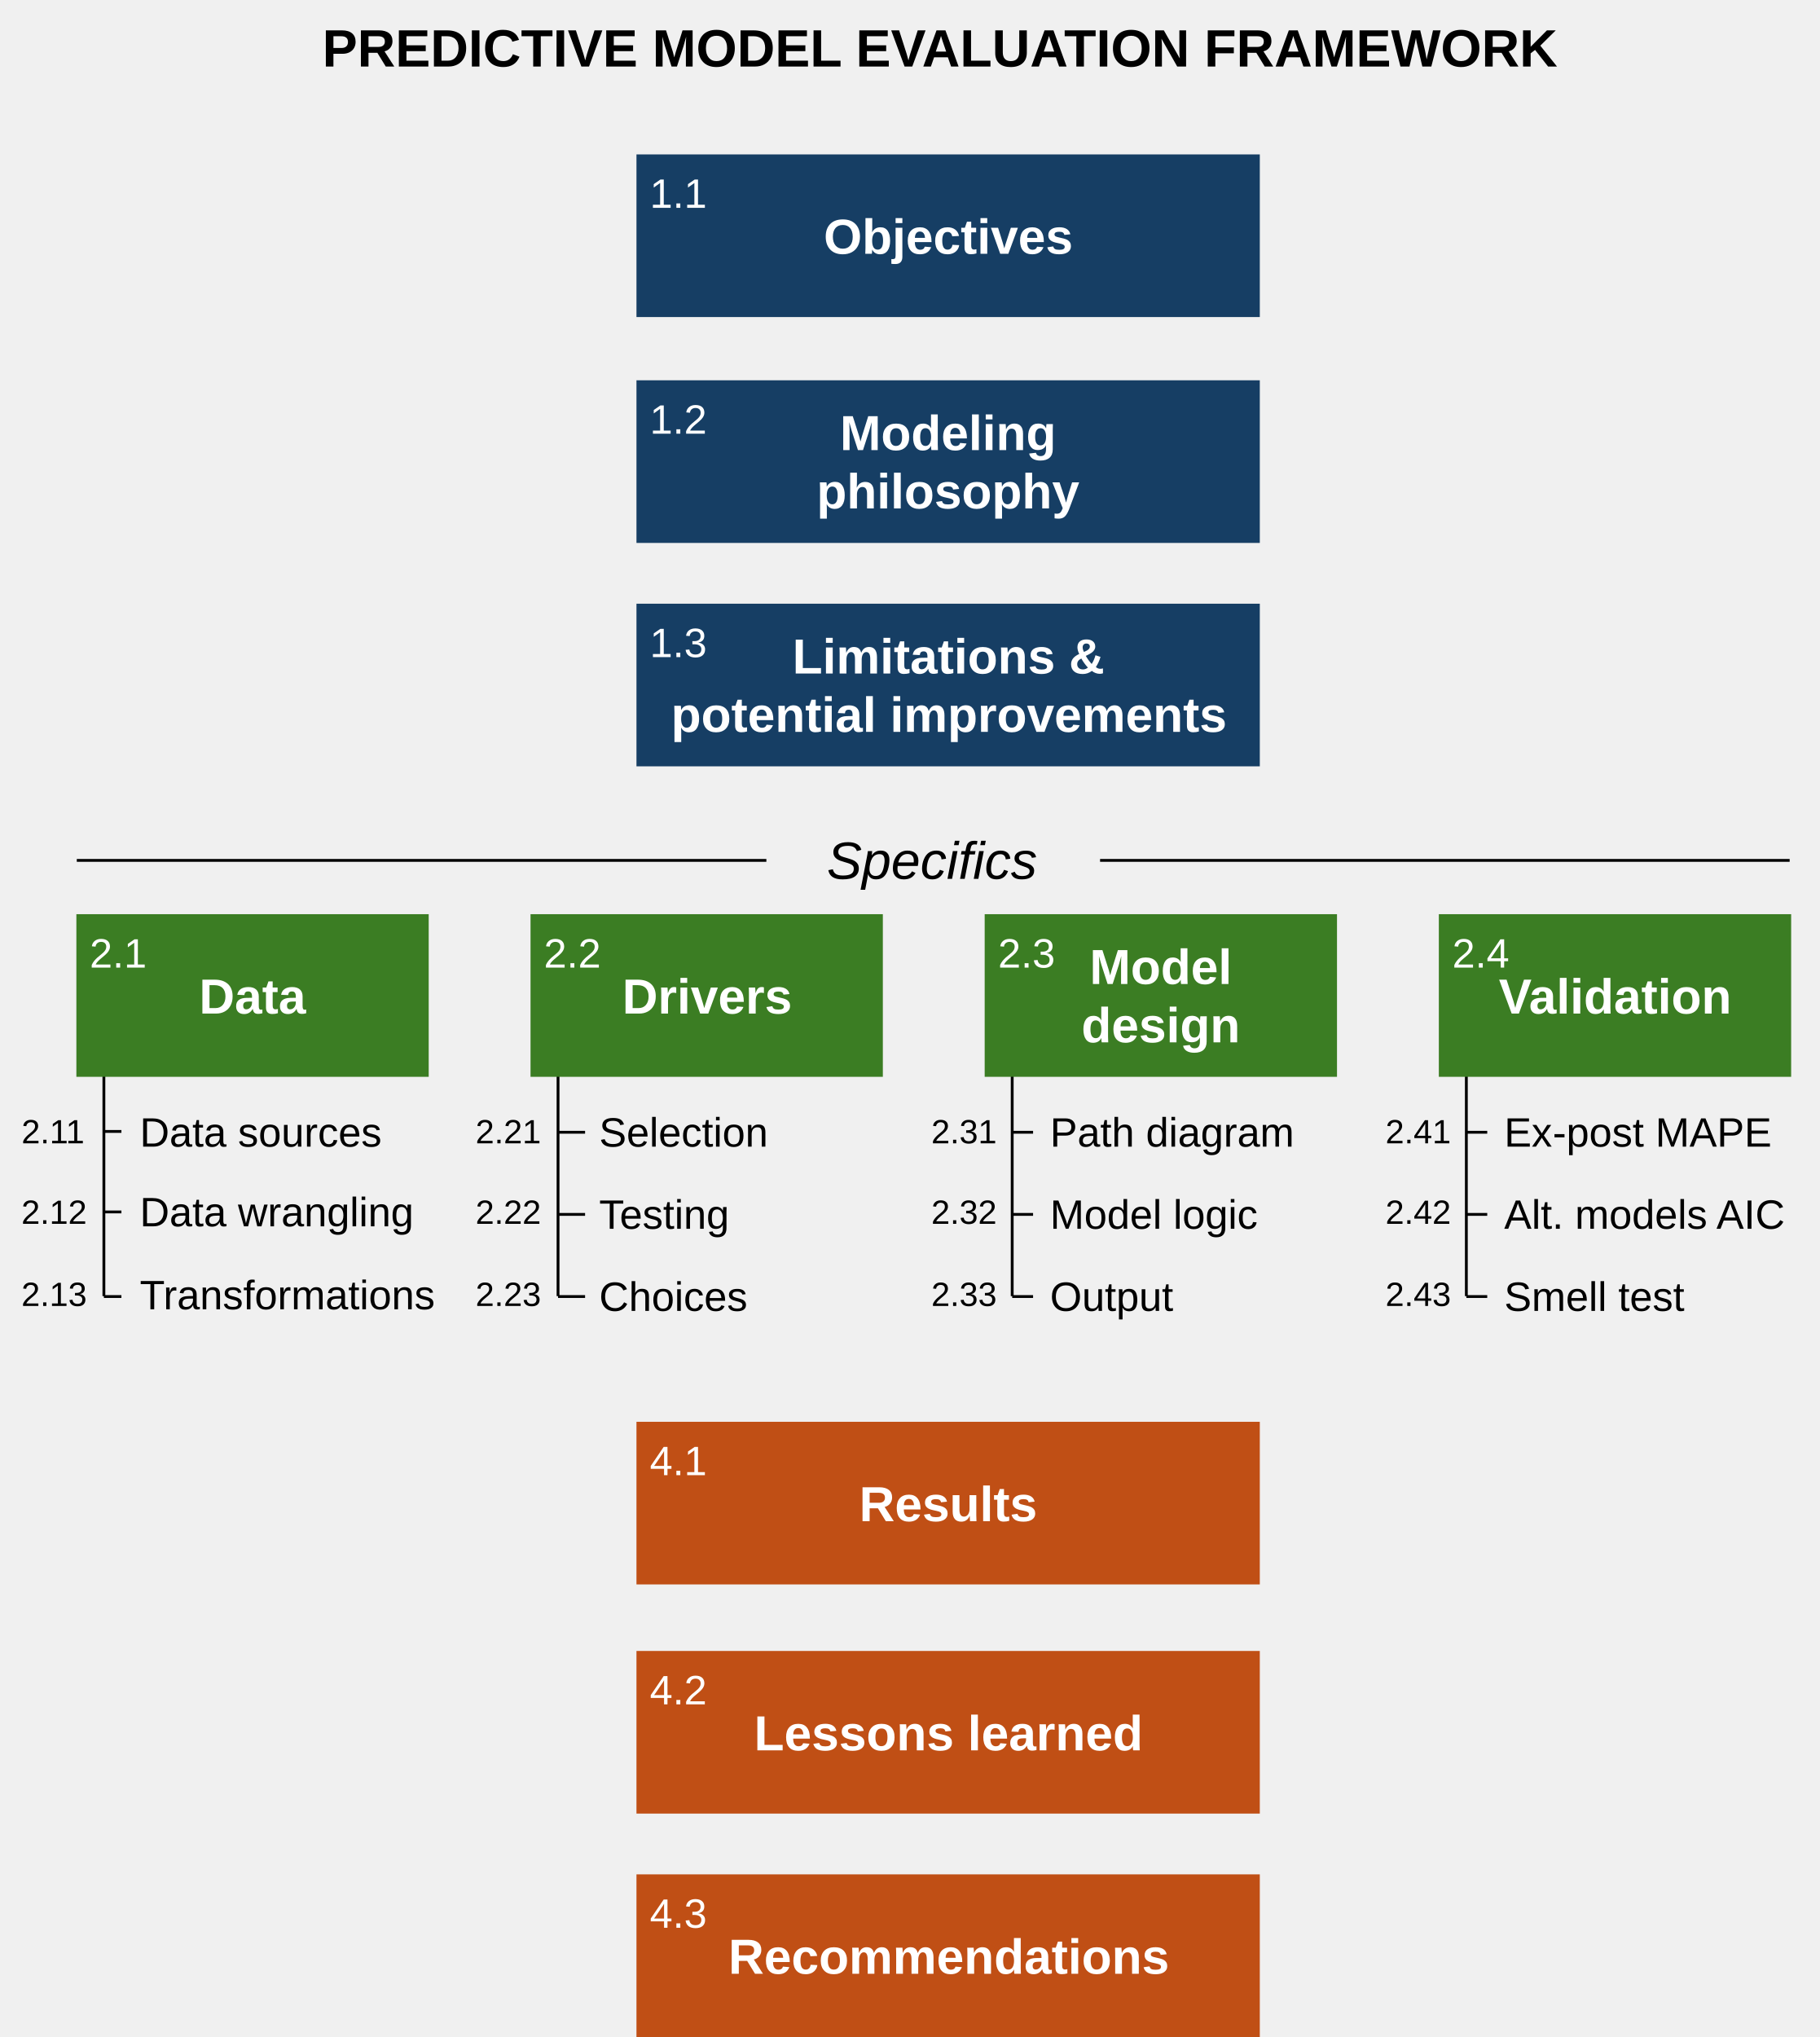
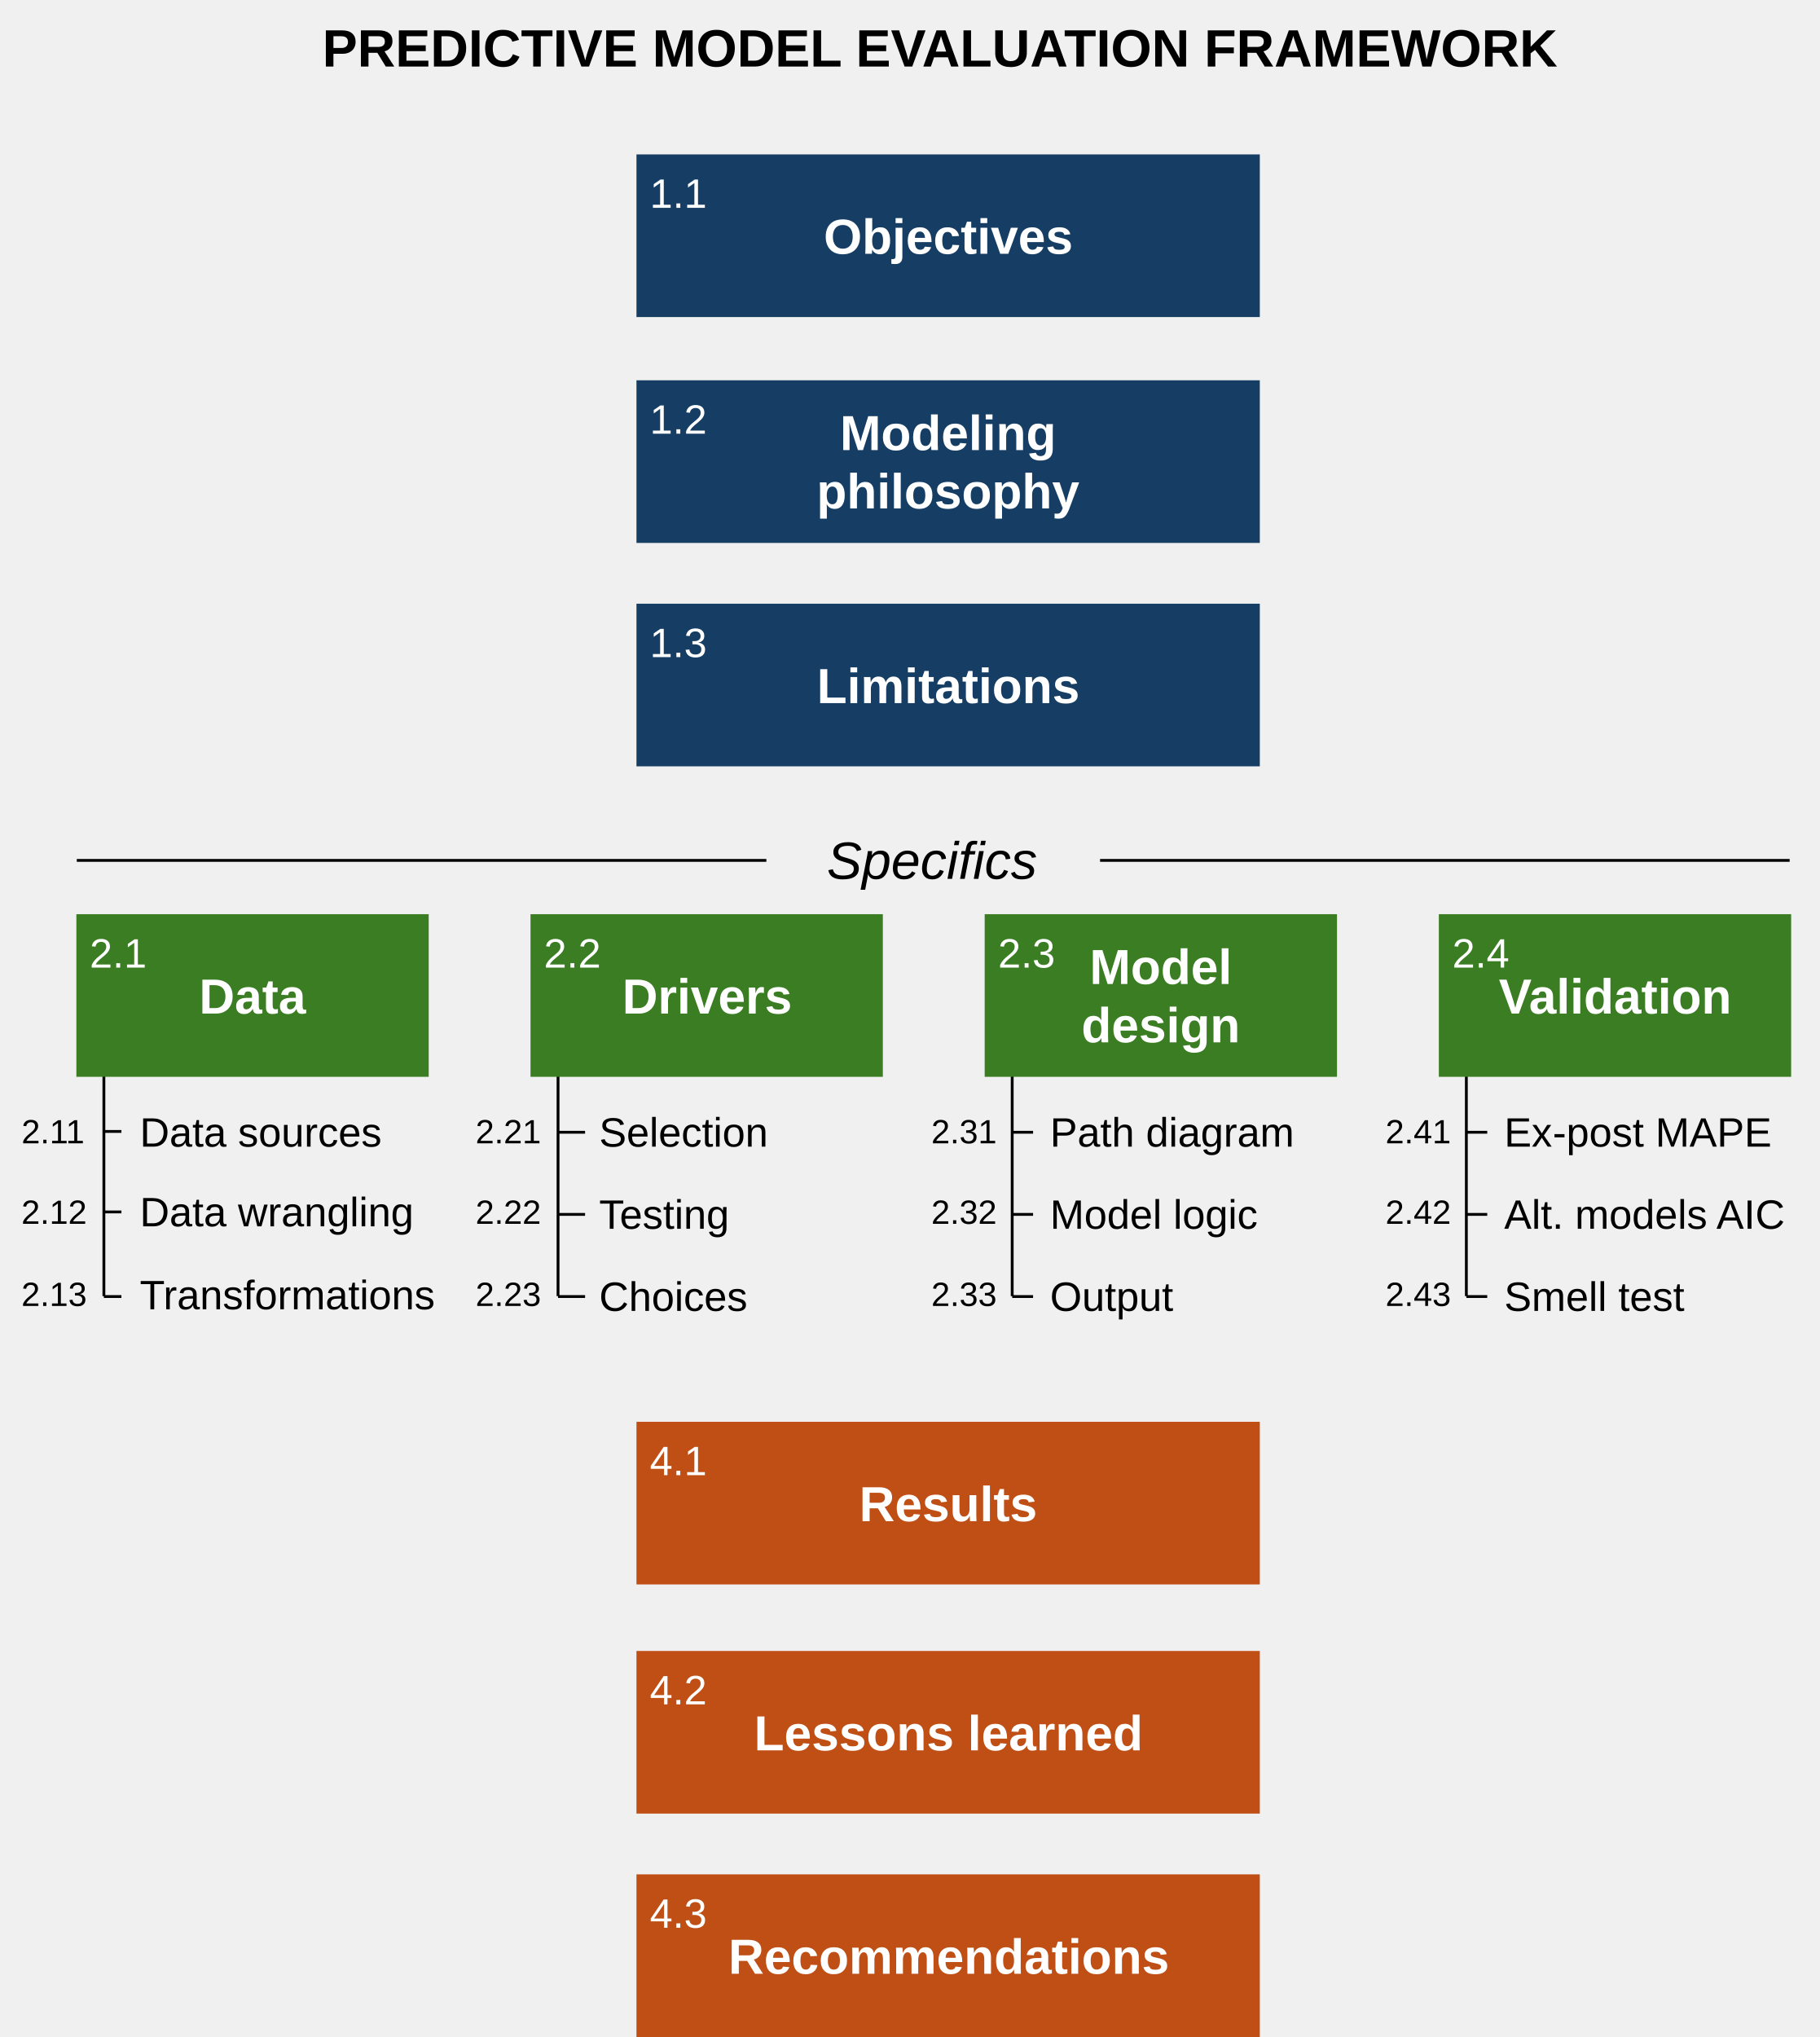
<svg xmlns="http://www.w3.org/2000/svg" width="2216" height="2480" xml:space="preserve" overflow="hidden">
  <g transform="translate(-54 -1158)">
    <text font-family="Arial,Arial_MSFontService,sans-serif" font-weight="700" font-size="64" transform="matrix(1 0 0 1 446.501 1239)">PREDICTIVE MODEL EVALUATION FRAMEWORK</text>
    <rect x="829" y="1346" width="759" height="198" fill="#163E64" />
    <text fill="#FFFFFF" font-family="Arial,Arial_MSFontService,sans-serif" font-weight="700" font-size="60" transform="matrix(1 0 0 1 1056.99 1467)">Objectives</text>
    <rect x="829" y="1621" width="759" height="198" fill="#163E64" />
    <text fill="#FFFFFF" font-family="Arial,Arial_MSFontService,sans-serif" font-weight="700" font-size="60" transform="matrix(1 0 0 1 1076.76 1706)">Modeling</text>
    <text fill="#FFFFFF" font-family="Arial,Arial_MSFontService,sans-serif" font-weight="700" font-size="60" transform="matrix(1 0 0 1 1048.39 1777)">philosophy</text>
    <rect x="829" y="1893" width="759" height="198" fill="#163E64" />
-     <text fill="#FFFFFF" font-family="Arial,Arial_MSFontService,sans-serif" font-weight="700" font-size="60" transform="matrix(1 0 0 1 1018.89 1978)">Limitations &amp;</text>
-     <text fill="#FFFFFF" font-family="Arial,Arial_MSFontService,sans-serif" font-weight="700" font-size="60" transform="matrix(1 0 0 1 871.075 2049)">potential improvements</text>
+     <text fill="#FFFFFF" font-family="Arial,Arial_MSFontService,sans-serif" font-weight="700" font-size="60" transform="matrix(1 0 0 1 1048.68 2014)">Limitations</text>
    <text fill="#FFFFFF" font-family="Arial,Arial_MSFontService,sans-serif" font-weight="400" font-size="50" transform="matrix(1 0 0 1 845.237 1411)">1.1</text>
    <text fill="#FFFFFF" font-family="Arial,Arial_MSFontService,sans-serif" font-weight="400" font-size="50" transform="matrix(1 0 0 1 845.237 1686)">1.2</text>
    <text fill="#FFFFFF" font-family="Arial,Arial_MSFontService,sans-serif" font-weight="400" font-size="50" transform="matrix(1 0 0 1 845.237 1958)">1.3</text>
    <rect x="829" y="2889" width="759" height="198" fill="#C04F15" />
    <text fill="#FFFFFF" font-family="Arial,Arial_MSFontService,sans-serif" font-weight="700" font-size="60" transform="matrix(1 0 0 1 1100.24 3010)">Results</text>
    <text fill="#FFFFFF" font-family="Arial,Arial_MSFontService,sans-serif" font-weight="400" font-size="50" transform="matrix(1 0 0 1 845.237 2954)">4.1</text>
    <rect x="829" y="3168" width="759" height="198" fill="#C04F15" />
    <text fill="#FFFFFF" font-family="Arial,Arial_MSFontService,sans-serif" font-weight="700" font-size="60" transform="matrix(1 0 0 1 972.195 3289)">Lessons learned</text>
    <text fill="#FFFFFF" font-family="Arial,Arial_MSFontService,sans-serif" font-weight="400" font-size="50" transform="matrix(1 0 0 1 845.237 3233)">4.2</text>
    <rect x="829" y="3440" width="759" height="198" fill="#C04F15" />
    <text fill="#FFFFFF" font-family="Arial,Arial_MSFontService,sans-serif" font-weight="700" font-size="60" transform="matrix(1 0 0 1 940.971 3561)">Recommendations</text>
    <text fill="#FFFFFF" font-family="Arial,Arial_MSFontService,sans-serif" font-weight="400" font-size="50" transform="matrix(1 0 0 1 845.237 3505)">4.3</text>
    <text font-family="Arial,Arial_MSFontService,sans-serif" font-style="italic" font-weight="400" font-size="64" transform="matrix(1 0 0 1 1060.79 2228)">Specifics</text>
    <path d="M1393.5 2205.5 2233.17 2205.5" stroke="#000000" stroke-width="3.438" stroke-miterlimit="8" fill="none" fill-rule="evenodd" />
    <path d="M147.5 2205.5 987.167 2205.5" stroke="#000000" stroke-width="3.438" stroke-miterlimit="8" fill="none" fill-rule="evenodd" />
    <path d="M180.5 2444.5 180.5 2736" stroke="#000000" stroke-width="3.438" stroke-miterlimit="8" fill="none" fill-rule="evenodd" />
    <path d="M180.5 2535.5 201.84 2535.5" stroke="#000000" stroke-width="3.438" stroke-miterlimit="8" fill="none" fill-rule="evenodd" />
    <text font-family="Arial,Arial_MSFontService,sans-serif" font-weight="400" font-size="50" transform="matrix(1 0 0 1 224.206 2554)">Data sources</text>
    <text font-family="Arial,Arial_MSFontService,sans-serif" font-weight="400" font-size="50" transform="matrix(1 0 0 1 224.206 2651)">Data wrangling</text>
    <text font-family="Arial,Arial_MSFontService,sans-serif" font-weight="400" font-size="50" transform="matrix(1 0 0 1 224.206 2752)">Transformations</text>
    <path d="M180.5 2633.5 201.84 2633.5" stroke="#000000" stroke-width="3.438" stroke-miterlimit="8" fill="none" fill-rule="evenodd" />
    <path d="M180.5 2736.5 201.84 2736.5" stroke="#000000" stroke-width="3.438" stroke-miterlimit="8" fill="none" fill-rule="evenodd" />
    <rect x="147" y="2271" width="429" height="198" fill="#3B7D23" />
    <text fill="#FFFFFF" font-family="Arial,Arial_MSFontService,sans-serif" font-weight="700" font-size="60" transform="matrix(1 0 0 1 296.427 2392)">Data</text>
    <text fill="#FFFFFF" font-family="Arial,Arial_MSFontService,sans-serif" font-weight="400" font-size="50" transform="matrix(1 0 0 1 163.167 2336)">2.1</text>
    <text font-family="Arial,Arial_MSFontService,sans-serif" font-weight="400" font-size="41" transform="matrix(1 0 0 1 80.1481 2550)">2.11</text>
    <text font-family="Arial,Arial_MSFontService,sans-serif" font-weight="400" font-size="41" transform="matrix(1 0 0 1 79.9867 2648)">2.12</text>
    <text font-family="Arial,Arial_MSFontService,sans-serif" font-weight="400" font-size="41" transform="matrix(1 0 0 1 79.9867 2748)">2.13</text>
    <path d="M733.5 2444.5 733.5 2736" stroke="#000000" stroke-width="3.438" stroke-miterlimit="8" fill="none" fill-rule="evenodd" />
    <path d="M733.5 2536.5 766.426 2536.5" stroke="#000000" stroke-width="3.438" stroke-miterlimit="8" fill="none" fill-rule="evenodd" />
    <text font-family="Arial,Arial_MSFontService,sans-serif" font-weight="400" font-size="50" transform="matrix(1 0 0 1 783.526 2554)">Selection</text>
    <text font-family="Arial,Arial_MSFontService,sans-serif" font-weight="400" font-size="50" transform="matrix(1 0 0 1 783.526 2654)">Testing</text>
    <text font-family="Arial,Arial_MSFontService,sans-serif" font-weight="400" font-size="50" transform="matrix(1 0 0 1 783.526 2754)">Choices</text>
    <path d="M733.5 2636.5 766.426 2636.5" stroke="#000000" stroke-width="3.438" stroke-miterlimit="8" fill="none" fill-rule="evenodd" />
    <path d="M733.5 2736.5 766.426 2736.5" stroke="#000000" stroke-width="3.438" stroke-miterlimit="8" fill="none" fill-rule="evenodd" />
    <rect x="700" y="2271" width="429" height="198" fill="#3B7D23" />
    <text fill="#FFFFFF" font-family="Arial,Arial_MSFontService,sans-serif" font-weight="700" font-size="60" transform="matrix(1 0 0 1 811.67 2392)">Drivers</text>
    <text fill="#FFFFFF" font-family="Arial,Arial_MSFontService,sans-serif" font-weight="400" font-size="50" transform="matrix(1 0 0 1 716.222 2336)">2.2</text>
    <text font-family="Arial,Arial_MSFontService,sans-serif" font-weight="400" font-size="41" transform="matrix(1 0 0 1 633.042 2550)">2.21</text>
    <text font-family="Arial,Arial_MSFontService,sans-serif" font-weight="400" font-size="41" transform="matrix(1 0 0 1 633.042 2648)">2.22</text>
    <text font-family="Arial,Arial_MSFontService,sans-serif" font-weight="400" font-size="41" transform="matrix(1 0 0 1 633.042 2748)">2.23</text>
    <path d="M1286.5 2444.5 1286.5 2736" stroke="#000000" stroke-width="3.438" stroke-miterlimit="8" fill="none" fill-rule="evenodd" />
    <path d="M1286.5 2536.5 1311.93 2536.5" stroke="#000000" stroke-width="3.438" stroke-miterlimit="8" fill="none" fill-rule="evenodd" />
    <text font-family="Arial,Arial_MSFontService,sans-serif" font-weight="400" font-size="50" transform="matrix(1 0 0 1 1332.53 2554)">Path diagram</text>
    <text font-family="Arial,Arial_MSFontService,sans-serif" font-weight="400" font-size="50" transform="matrix(1 0 0 1 1332.53 2654)">Model logic</text>
    <text font-family="Arial,Arial_MSFontService,sans-serif" font-weight="400" font-size="50" transform="matrix(1 0 0 1 1332.53 2754)">Output</text>
    <path d="M1286.5 2636.5 1311.93 2636.5" stroke="#000000" stroke-width="3.438" stroke-miterlimit="8" fill="none" fill-rule="evenodd" />
    <path d="M1286.5 2736.5 1311.93 2736.5" stroke="#000000" stroke-width="3.438" stroke-miterlimit="8" fill="none" fill-rule="evenodd" />
    <rect x="1253" y="2271" width="429" height="198" fill="#3B7D23" />
    <text fill="#FFFFFF" font-family="Arial,Arial_MSFontService,sans-serif" font-weight="700" font-size="60" transform="matrix(1 0 0 1 1380.76 2356)">Model</text>
    <text fill="#FFFFFF" font-family="Arial,Arial_MSFontService,sans-serif" font-weight="700" font-size="60" transform="matrix(1 0 0 1 1370.74 2427)">design</text>
    <text fill="#FFFFFF" font-family="Arial,Arial_MSFontService,sans-serif" font-weight="400" font-size="50" transform="matrix(1 0 0 1 1269.28 2336)">2.3</text>
    <text font-family="Arial,Arial_MSFontService,sans-serif" font-weight="400" font-size="41" transform="matrix(1 0 0 1 1187.96 2550)">2.31</text>
    <text font-family="Arial,Arial_MSFontService,sans-serif" font-weight="400" font-size="41" transform="matrix(1 0 0 1 1187.96 2648)">2.32</text>
    <text font-family="Arial,Arial_MSFontService,sans-serif" font-weight="400" font-size="41" transform="matrix(1 0 0 1 1187.96 2748)">2.33</text>
    <path d="M1839.5 2444.5 1839.5 2736" stroke="#000000" stroke-width="3.438" stroke-miterlimit="8" fill="none" fill-rule="evenodd" />
    <path d="M1839.5 2536.5 1864.93 2536.5" stroke="#000000" stroke-width="3.438" stroke-miterlimit="8" fill="none" fill-rule="evenodd" />
    <text font-family="Arial,Arial_MSFontService,sans-serif" font-weight="400" font-size="50" transform="matrix(1 0 0 1 1885.59 2554)">Ex</text>
    <text font-family="Arial,Arial_MSFontService,sans-serif" font-weight="400" font-size="50" transform="matrix(1 0 0 1 1944.6 2554)">-</text>
    <text font-family="Arial,Arial_MSFontService,sans-serif" font-weight="400" font-size="50" transform="matrix(1 0 0 1 1961.21 2554)">post MAPE</text>
    <text font-family="Arial,Arial_MSFontService,sans-serif" font-weight="400" font-size="50" transform="matrix(1 0 0 1 1885.59 2654)">Alt. models AIC</text>
    <text font-family="Arial,Arial_MSFontService,sans-serif" font-weight="400" font-size="50" transform="matrix(1 0 0 1 1885.59 2754)">Smell test</text>
    <path d="M1839.5 2636.5 1864.93 2636.5" stroke="#000000" stroke-width="3.438" stroke-miterlimit="8" fill="none" fill-rule="evenodd" />
    <path d="M1839.5 2736.5 1864.93 2736.5" stroke="#000000" stroke-width="3.438" stroke-miterlimit="8" fill="none" fill-rule="evenodd" />
    <rect x="1806" y="2271" width="429" height="198" fill="#3B7D23" />
    <text fill="#FFFFFF" font-family="Arial,Arial_MSFontService,sans-serif" font-weight="700" font-size="60" transform="matrix(1 0 0 1 1879.03 2392)">Validation</text>
    <text fill="#FFFFFF" font-family="Arial,Arial_MSFontService,sans-serif" font-weight="400" font-size="50" transform="matrix(1 0 0 1 1822.33 2336)">2.4</text>
    <text font-family="Arial,Arial_MSFontService,sans-serif" font-weight="400" font-size="41" transform="matrix(1 0 0 1 1741.02 2550)">2.41</text>
    <text font-family="Arial,Arial_MSFontService,sans-serif" font-weight="400" font-size="41" transform="matrix(1 0 0 1 1741.02 2648)">2.42</text>
    <text font-family="Arial,Arial_MSFontService,sans-serif" font-weight="400" font-size="41" transform="matrix(1 0 0 1 1741.02 2748)">2.43</text>
  </g>
</svg>
